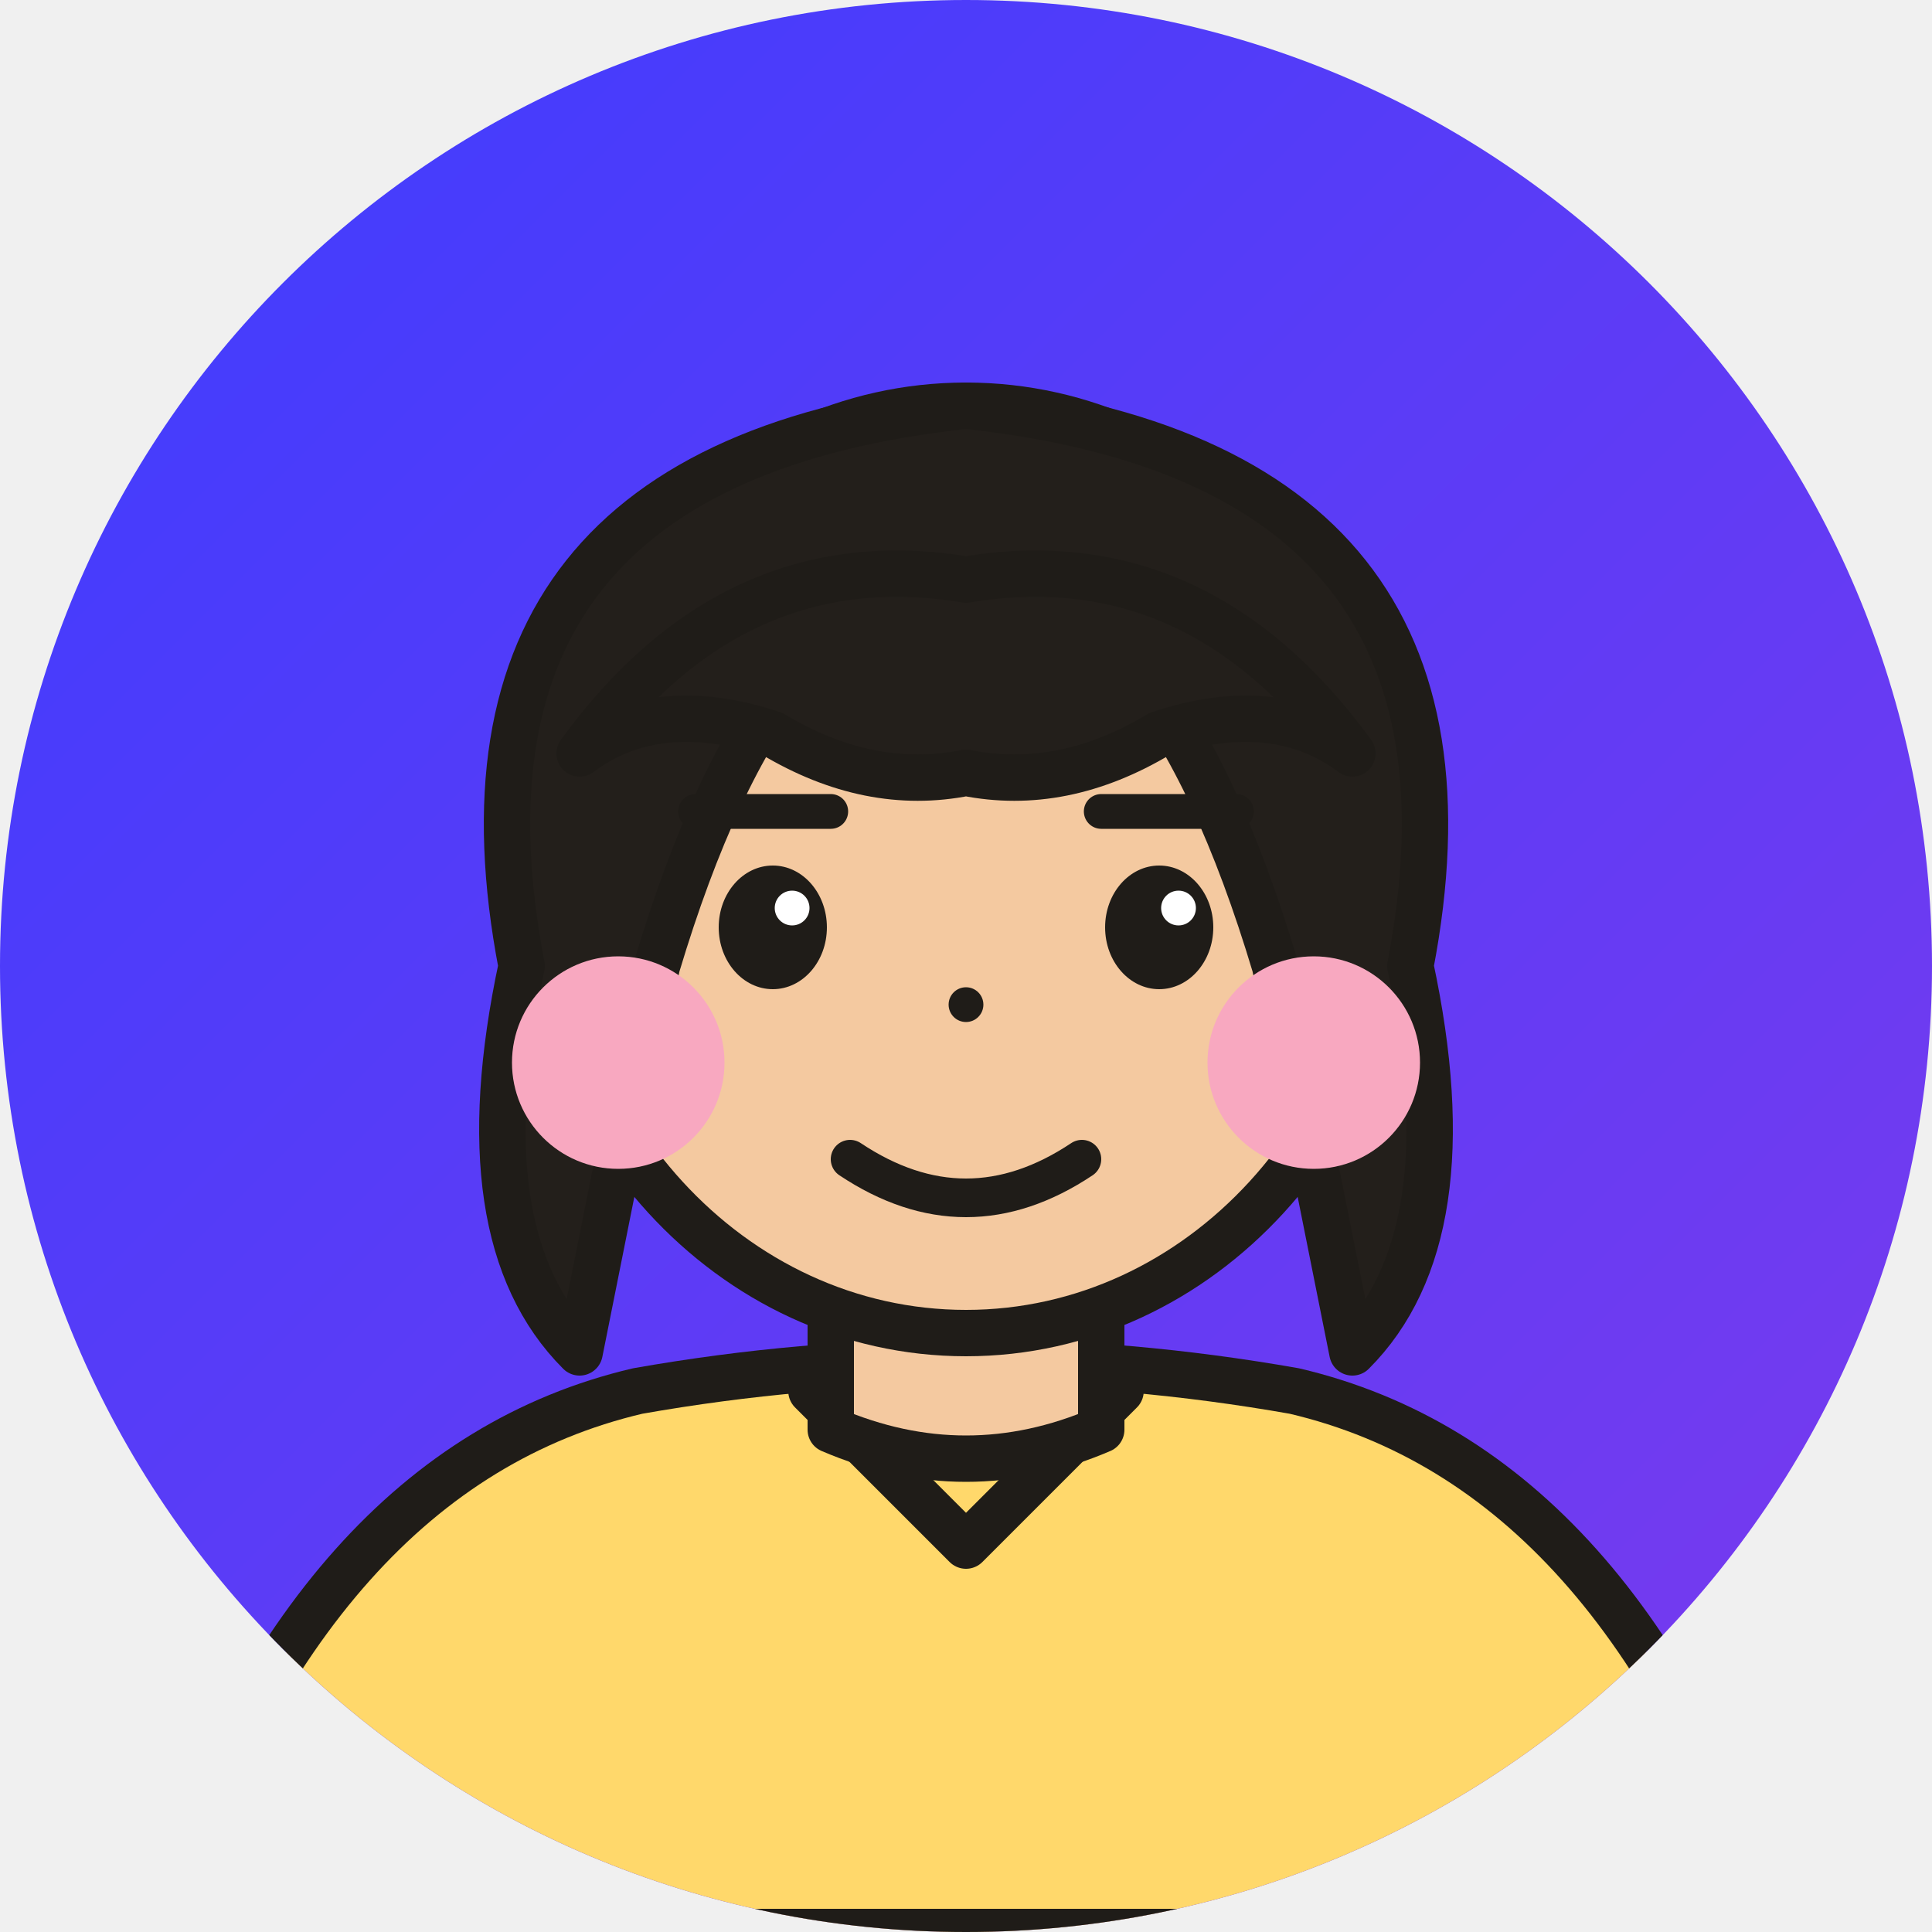
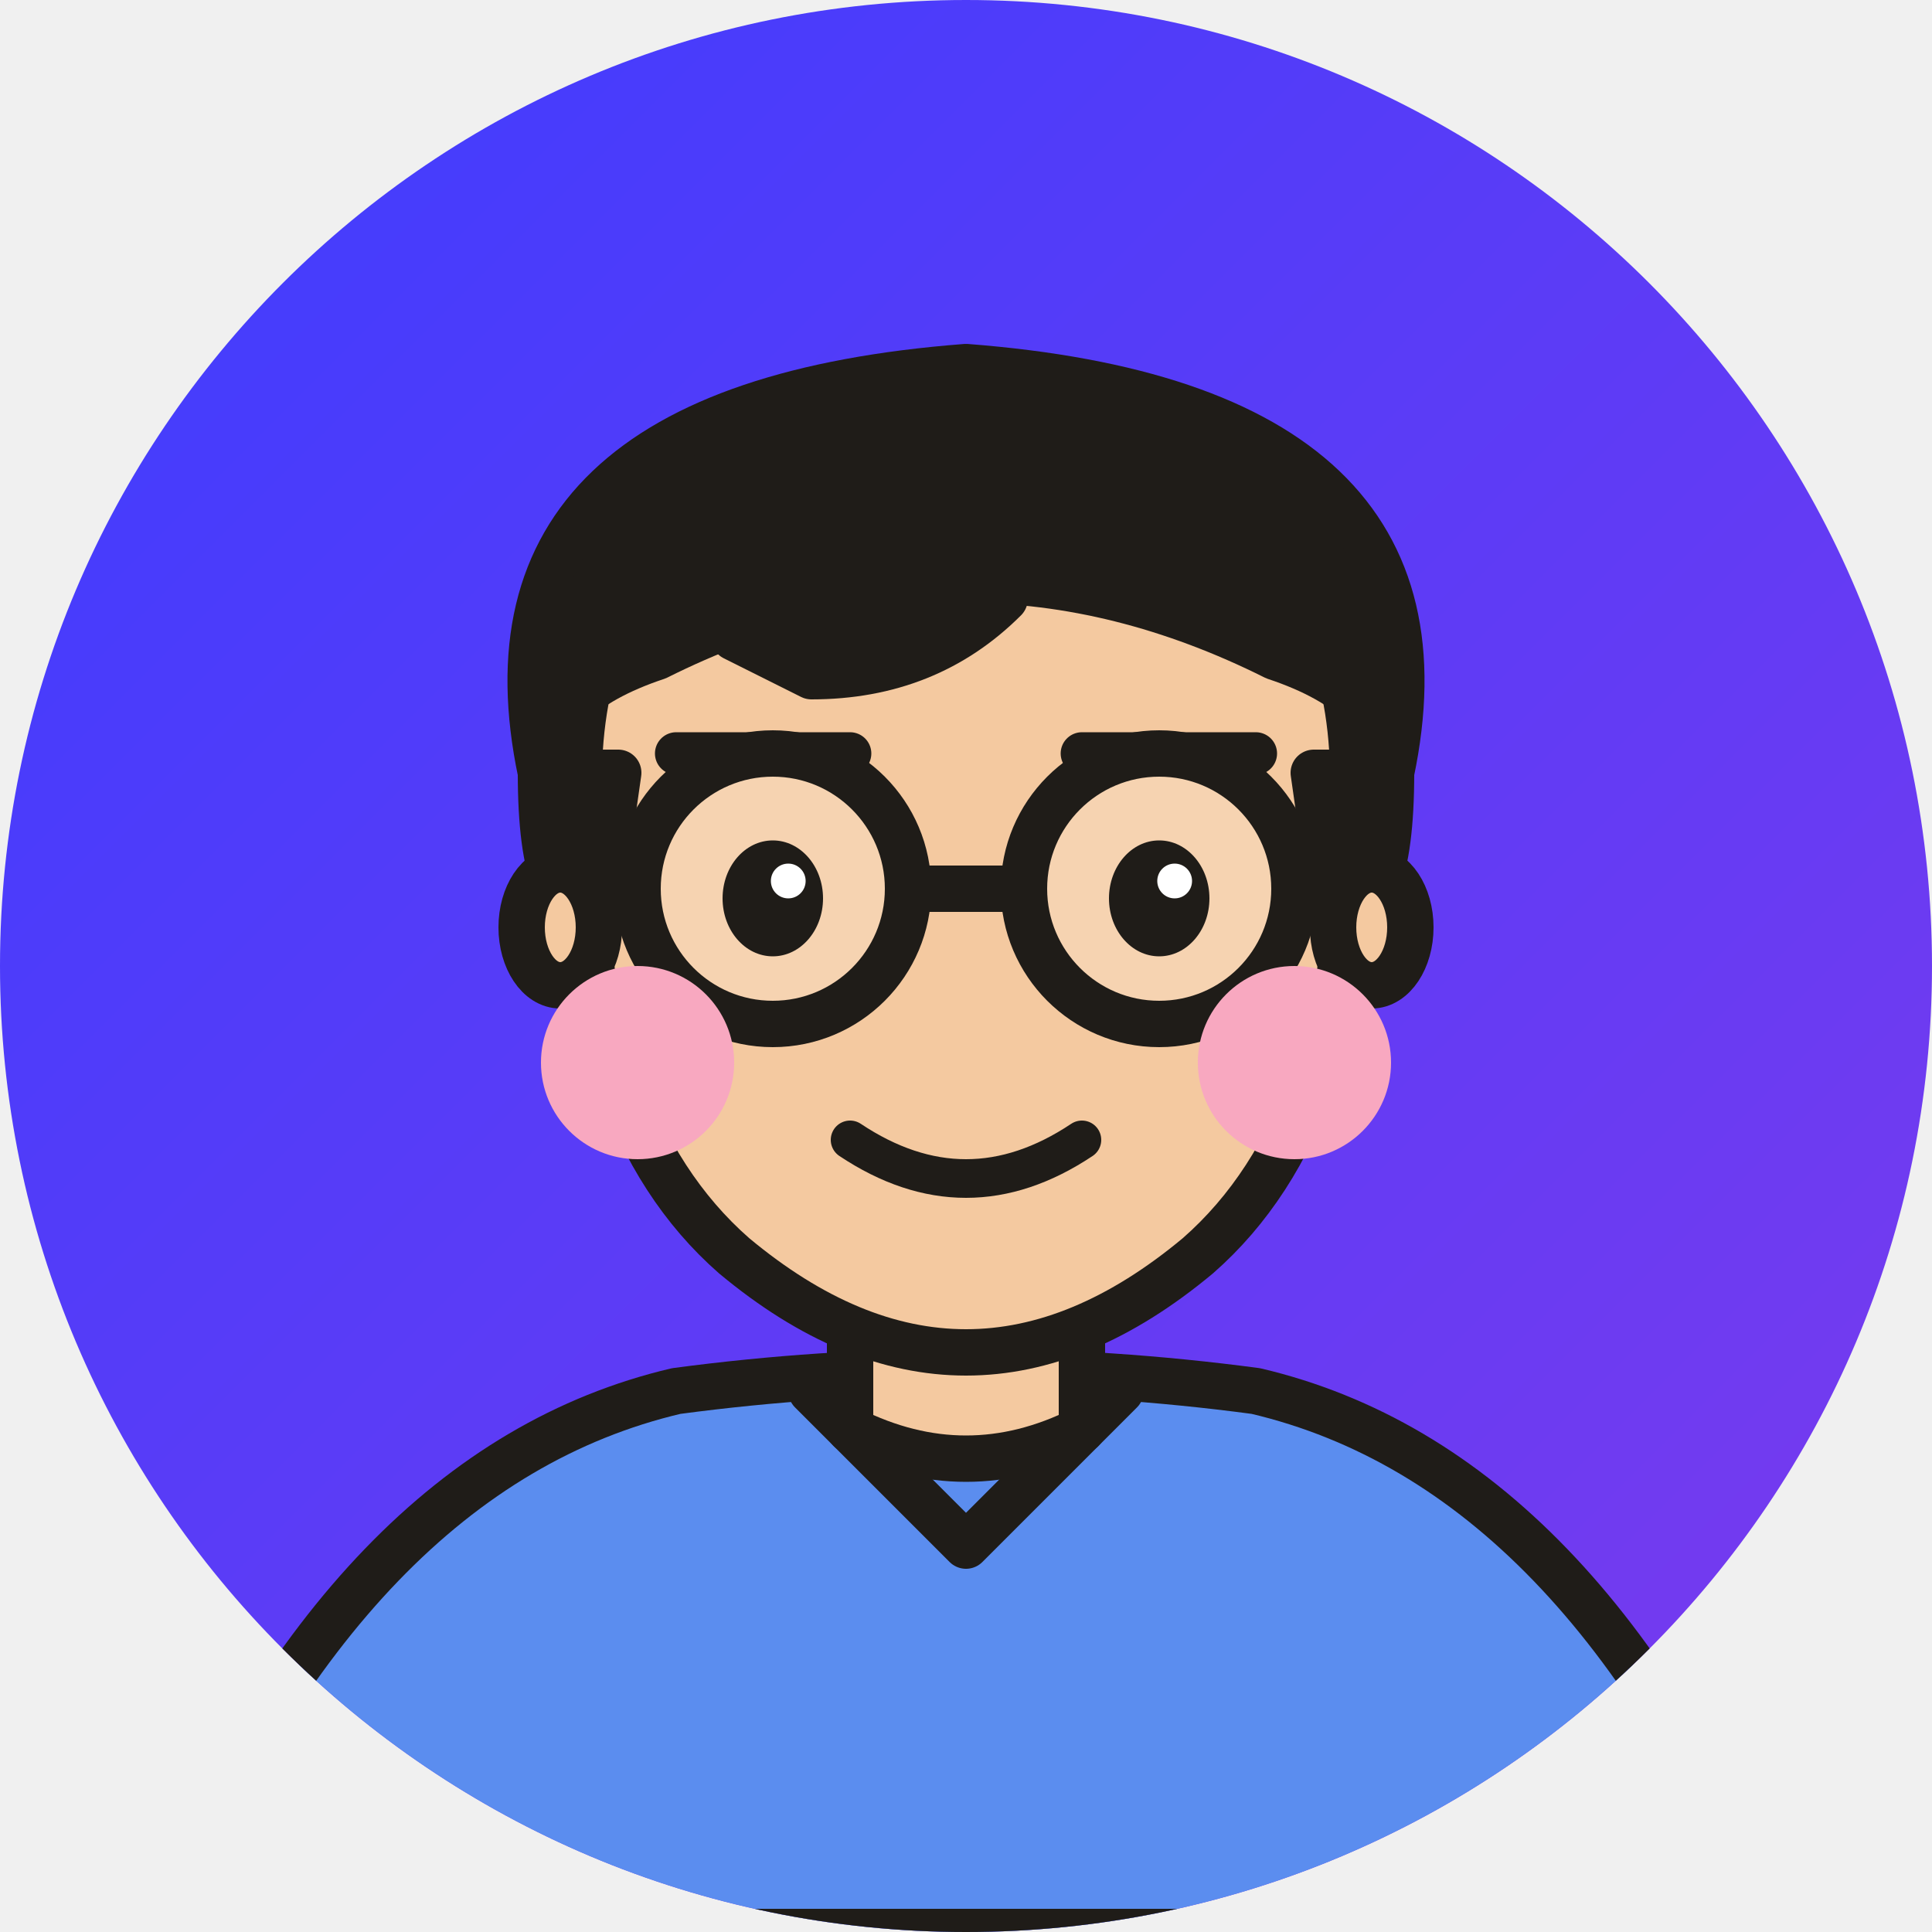
<svg xmlns="http://www.w3.org/2000/svg" viewBox="0 0 100 100" width="100" height="100">
  <defs>
    <linearGradient id="jaceBg" x1="0%" y1="0%" x2="100%" y2="100%">
      <stop offset="0%" stop-color="#3D3DFF" />
      <stop offset="100%" stop-color="#7C3AED" />
    </linearGradient>
    <clipPath id="jaceClip">
      <circle cx="50" cy="50" r="50" />
    </clipPath>
  </defs>
  <rect width="100" height="100" rx="50" fill="url(#jaceBg)" />
  <g clip-path="url(#jaceClip)" stroke="#1F1C18" stroke-width="2.4" stroke-linejoin="round" stroke-linecap="round">
-     <path d="M 8 100 Q 16 76, 33 72 Q 50 69, 67 72 Q 84 76, 92 100 Z" fill="#FFD86B" />
+     <path d="M 8 100 Q 18 76, 35 72 Q 50 70, 65 72 Q 82 76, 92 100 Z" fill="#5B8DEF" />
    <path d="M 42 72 L 50 80 L 58 72" fill="none" />
-     <path d="M 43 65 L 43 74 Q 50 77, 57 74 L 57 65 Z" fill="#F4C9A0" />
-     <ellipse cx="50" cy="45" rx="22" ry="24" fill="#F4C9A0" />
-     <path d="M 27 50 Q 22 24, 50 21 Q 78 24, 73 50 Q 76 64, 70 70 L 66 50 Q 60 30, 50 30 Q 40 30, 34 50 L 30 70 Q 24 64, 27 50 Z" fill="#231F1B" />
-     <path d="M 30 39 Q 38 28, 50 30 Q 62 28, 70 39 Q 66 36, 60 38 Q 55 41, 50 40 Q 45 41, 40 38 Q 34 36, 30 39 Z" fill="#231F1B" />
-     <circle cx="32" cy="55" r="5.5" fill="#F8A8C0" stroke="none" />
-     <circle cx="68" cy="55" r="5.5" fill="#F8A8C0" stroke="none" />
-     <ellipse cx="40" cy="48" rx="2.8" ry="3.2" fill="#1F1C18" stroke="none" />
-     <ellipse cx="60" cy="48" rx="2.8" ry="3.2" fill="#1F1C18" stroke="none" />
-     <circle cx="41" cy="47" r="0.9" fill="white" stroke="none" />
-     <circle cx="61" cy="47" r="0.9" fill="white" stroke="none" />
-     <path d="M 36 42 L 43 42" fill="none" stroke-width="1.8" />
-     <path d="M 57 42 L 64 42" fill="none" stroke-width="1.8" />
-     <path d="M 44 60 Q 50 64, 56 60" fill="none" stroke-width="2" />
-     <circle cx="50" cy="52" r="0.9" fill="#1F1C18" stroke="none" />
+     <path d="M 44 64 L 44 74 Q 50 77, 56 74 L 56 64 Z" fill="#F4C9A0" />
+     <path d="M 30 42 Q 29 24, 50 22 Q 71 24, 70 42 Q 70 58, 62 65 Q 56 70, 50 70 Q 44 70, 38 65 Q 30 58, 30 42 Z" fill="#F4C9A0" />
+     <path d="M 28 40 Q 24 21, 50 19 Q 76 21, 72 40 Q 72 36, 66 34 Q 58 30, 50 30 Q 42 30, 34 34 Q 28 36, 28 40 Z" fill="#1F1C18" />
+     <path d="M 28 40 Q 28 48, 31 47 L 32 40 Z" fill="#1F1C18" />
+     <path d="M 72 40 Q 72 48, 69 47 L 68 40 Z" fill="#1F1C18" />
+     <path d="M 38 33 Q 44 30, 52 31 Q 48 35, 42 35 Z" fill="#1F1C18" />
+     <ellipse cx="29" cy="48" rx="2" ry="3" fill="#F4C9A0" />
+     <ellipse cx="71" cy="48" rx="2" ry="3" fill="#F4C9A0" />
+     <circle cx="40" cy="46" r="7" fill="rgba(255,255,255,0.18)" stroke="#1F1C18" stroke-width="2.4" />
+     <circle cx="60" cy="46" r="7" fill="rgba(255,255,255,0.18)" stroke="#1F1C18" stroke-width="2.4" />
+     <line x1="47" y1="46" x2="53" y2="46" stroke="#1F1C18" stroke-width="2.4" />
+     <ellipse cx="40" cy="46.5" rx="2.6" ry="3" fill="#1F1C18" stroke="none" />
+     <ellipse cx="60" cy="46.5" rx="2.6" ry="3" fill="#1F1C18" stroke="none" />
+     <circle cx="40.8" cy="45.6" r="0.9" fill="white" stroke="none" />
+     <circle cx="60.8" cy="45.6" r="0.9" fill="white" stroke="none" />
+     <path d="M 35 39 L 44 39" fill="none" stroke-width="2.2" />
+     <path d="M 56 39 L 65 39" fill="none" stroke-width="2.2" />
+     <circle cx="33" cy="55" r="5" fill="#F8A8C0" stroke="none" />
+     <circle cx="67" cy="55" r="5" fill="#F8A8C0" stroke="none" />
+     <path d="M 44 59 Q 50 63, 56 59" fill="none" stroke-width="2" />
  </g>
</svg>
